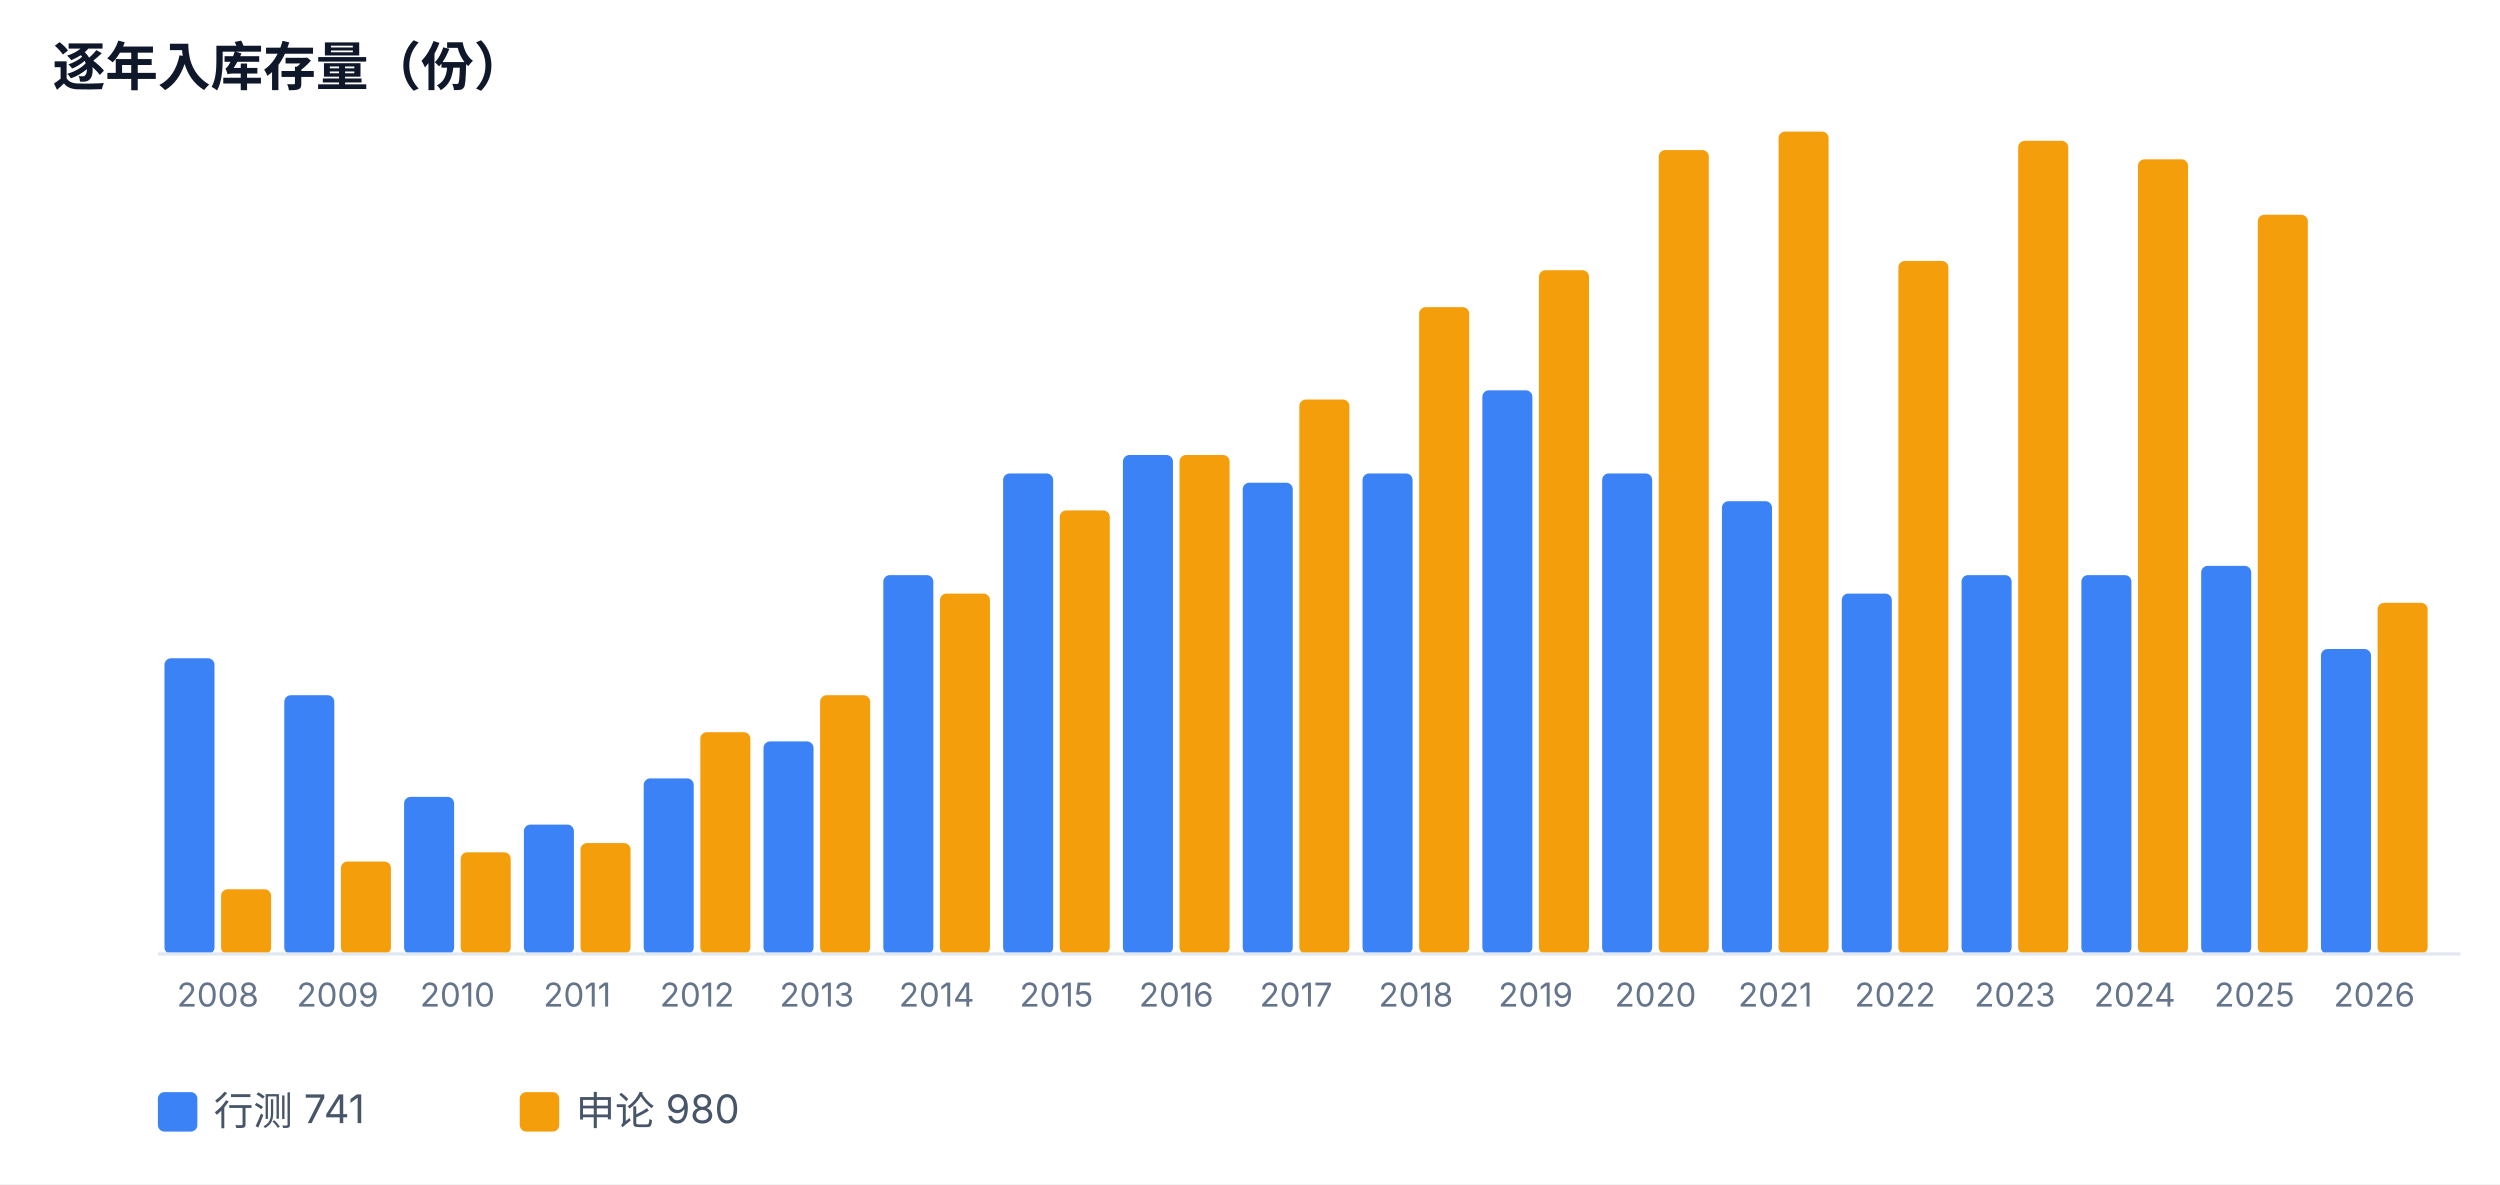
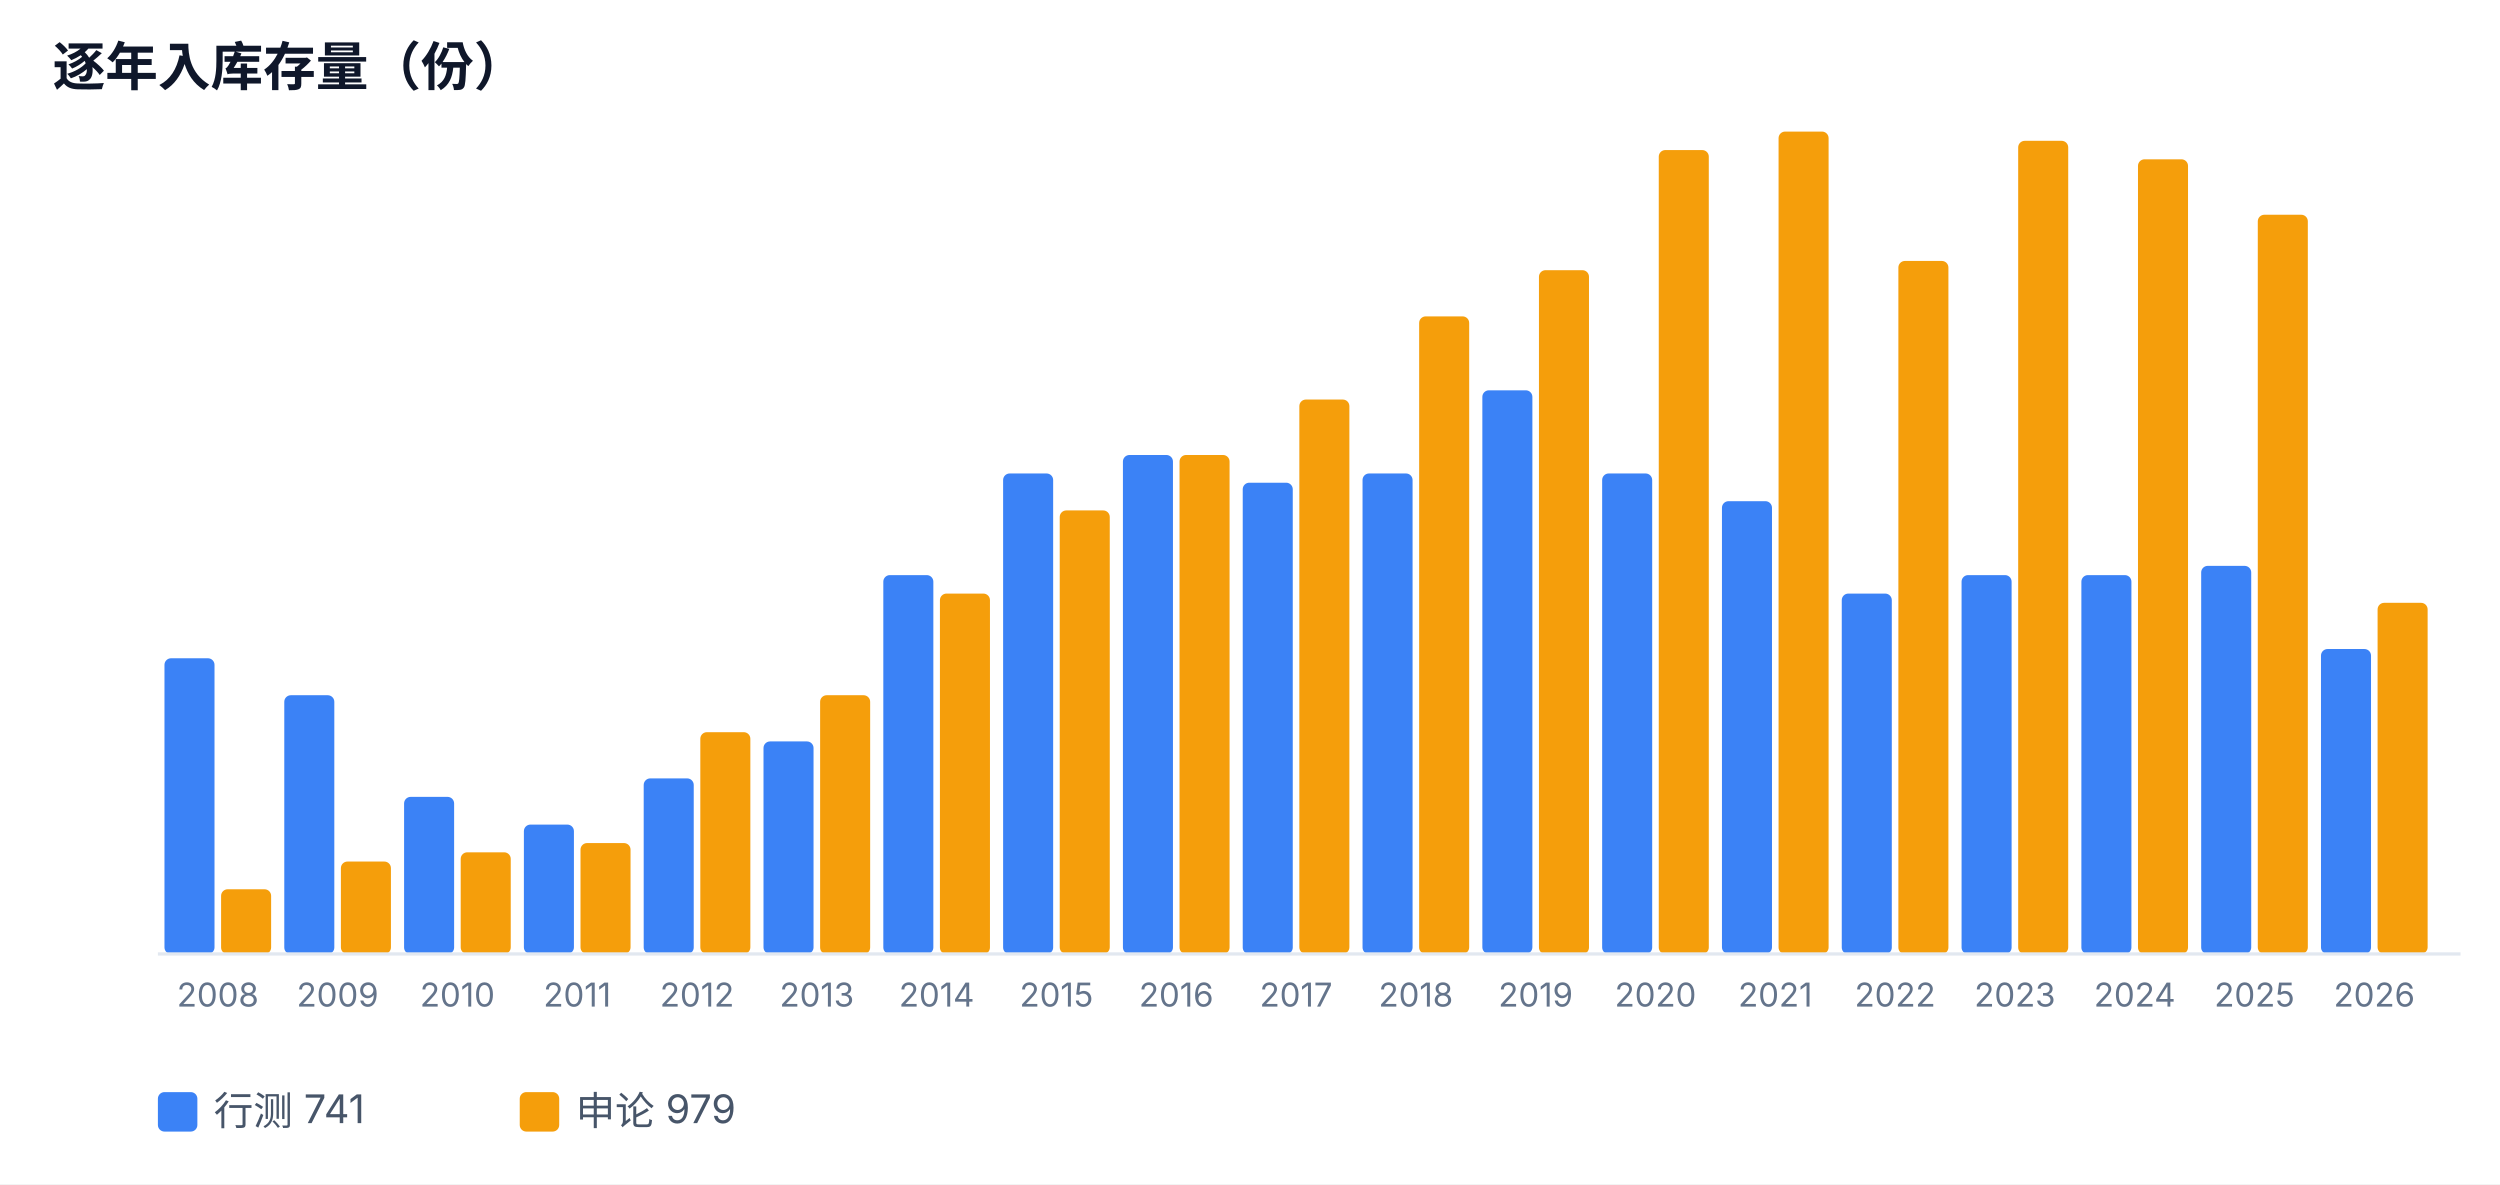
<svg xmlns="http://www.w3.org/2000/svg" width="760" height="360" viewBox="0 0 760 360" font-family="-apple-system,BlinkMacSystemFont,'Segoe UI','PingFang SC','Microsoft YaHei',sans-serif">
  <rect width="100%" height="100%" fill="#fff" />
  <text x="16" y="26" font-size="16" font-weight="700" fill="#0f172a">逐年入库存量（份）</text>
  <rect x="50.0" y="200.112" width="15.211" height="89.9" rx="2" fill="#3b82f6" />
  <rect x="67.211" y="270.337" width="15.211" height="19.7" rx="2" fill="#f59e0b" />
  <text x="66.211" y="306" font-size="10" fill="#64748b" text-anchor="middle">2008</text>
  <rect x="86.421" y="211.348" width="15.211" height="78.7" rx="2" fill="#3b82f6" />
  <rect x="103.632" y="261.91" width="15.211" height="28.1" rx="2" fill="#f59e0b" />
  <text x="102.632" y="306" font-size="10" fill="#64748b" text-anchor="middle">2009</text>
  <rect x="122.842" y="242.247" width="15.211" height="47.8" rx="2" fill="#3b82f6" />
  <rect x="140.053" y="259.101" width="15.211" height="30.9" rx="2" fill="#f59e0b" />
  <text x="139.053" y="306" font-size="10" fill="#64748b" text-anchor="middle">2010</text>
  <rect x="159.263" y="250.674" width="15.211" height="39.3" rx="2" fill="#3b82f6" />
  <rect x="176.474" y="256.292" width="15.211" height="33.7" rx="2" fill="#f59e0b" />
  <text x="175.474" y="306" font-size="10" fill="#64748b" text-anchor="middle">2011</text>
  <rect x="195.684" y="236.629" width="15.211" height="53.4" rx="2" fill="#3b82f6" />
  <rect x="212.895" y="222.584" width="15.211" height="67.4" rx="2" fill="#f59e0b" />
  <text x="211.895" y="306" font-size="10" fill="#64748b" text-anchor="middle">2012</text>
  <rect x="232.105" y="225.393" width="15.211" height="64.6" rx="2" fill="#3b82f6" />
  <rect x="249.316" y="211.348" width="15.211" height="78.7" rx="2" fill="#f59e0b" />
  <text x="248.316" y="306" font-size="10" fill="#64748b" text-anchor="middle">2013</text>
  <rect x="268.526" y="174.831" width="15.211" height="115.2" rx="2" fill="#3b82f6" />
  <rect x="285.737" y="180.449" width="15.211" height="109.6" rx="2" fill="#f59e0b" />
  <text x="284.737" y="306" font-size="10" fill="#64748b" text-anchor="middle">2014</text>
  <rect x="304.947" y="143.933" width="15.211" height="146.1" rx="2" fill="#3b82f6" />
  <rect x="322.158" y="155.169" width="15.211" height="134.8" rx="2" fill="#f59e0b" />
  <text x="321.158" y="306" font-size="10" fill="#64748b" text-anchor="middle">2015</text>
  <rect x="341.368" y="138.315" width="15.211" height="151.7" rx="2" fill="#3b82f6" />
  <rect x="358.579" y="138.315" width="15.211" height="151.7" rx="2" fill="#f59e0b" />
  <text x="357.579" y="306" font-size="10" fill="#64748b" text-anchor="middle">2016</text>
  <rect x="377.789" y="146.742" width="15.211" height="143.3" rx="2" fill="#3b82f6" />
  <rect x="395.0" y="121.461" width="15.211" height="168.5" rx="2" fill="#f59e0b" />
  <text x="394.0" y="306" font-size="10" fill="#64748b" text-anchor="middle">2017</text>
  <rect x="414.211" y="143.933" width="15.211" height="146.1" rx="2" fill="#3b82f6" />
-   <rect x="431.421" y="93.371" width="15.211" height="196.6" rx="2" fill="#f59e0b" />
+   <rect x="431.421" y="96.18" width="15.211" height="193.8" rx="2" fill="#f59e0b" />
  <text x="430.421" y="306" font-size="10" fill="#64748b" text-anchor="middle">2018</text>
  <rect x="450.632" y="118.652" width="15.211" height="171.3" rx="2" fill="#3b82f6" />
  <rect x="467.842" y="82.135" width="15.211" height="207.9" rx="2" fill="#f59e0b" />
  <text x="466.842" y="306" font-size="10" fill="#64748b" text-anchor="middle">2019</text>
  <rect x="487.053" y="143.933" width="15.211" height="146.1" rx="2" fill="#3b82f6" />
  <rect x="504.263" y="45.618" width="15.211" height="244.4" rx="2" fill="#f59e0b" />
  <text x="503.263" y="306" font-size="10" fill="#64748b" text-anchor="middle">2020</text>
  <rect x="523.474" y="152.36" width="15.211" height="137.6" rx="2" fill="#3b82f6" />
  <rect x="540.684" y="40.0" width="15.211" height="250.0" rx="2" fill="#f59e0b" />
  <text x="539.684" y="306" font-size="10" fill="#64748b" text-anchor="middle">2021</text>
  <rect x="559.895" y="180.449" width="15.211" height="109.6" rx="2" fill="#3b82f6" />
  <rect x="577.105" y="79.326" width="15.211" height="210.7" rx="2" fill="#f59e0b" />
  <text x="576.105" y="306" font-size="10" fill="#64748b" text-anchor="middle">2022</text>
  <rect x="596.316" y="174.831" width="15.211" height="115.2" rx="2" fill="#3b82f6" />
  <rect x="613.526" y="42.809" width="15.211" height="247.2" rx="2" fill="#f59e0b" />
  <text x="612.526" y="306" font-size="10" fill="#64748b" text-anchor="middle">2023</text>
  <rect x="632.737" y="174.831" width="15.211" height="115.2" rx="2" fill="#3b82f6" />
  <rect x="649.947" y="48.427" width="15.211" height="241.6" rx="2" fill="#f59e0b" />
  <text x="648.947" y="306" font-size="10" fill="#64748b" text-anchor="middle">2024</text>
  <rect x="669.158" y="172.022" width="15.211" height="118.0" rx="2" fill="#3b82f6" />
  <rect x="686.368" y="65.281" width="15.211" height="224.7" rx="2" fill="#f59e0b" />
  <text x="685.368" y="306" font-size="10" fill="#64748b" text-anchor="middle">2025</text>
  <rect x="705.579" y="197.303" width="15.211" height="92.7" rx="2" fill="#3b82f6" />
  <rect x="722.789" y="183.258" width="15.211" height="106.7" rx="2" fill="#f59e0b" />
  <text x="721.789" y="306" font-size="10" fill="#64748b" text-anchor="middle">2026</text>
  <line x1="48" y1="290" x2="748" y2="290" stroke="#e2e8f0" />
  <rect x="48" y="332" width="12" height="12" rx="2" fill="#3b82f6" />
  <text x="65" y="342" font-size="12" fill="#475569">行测 741</text>
  <rect x="158" y="332" width="12" height="12" rx="2" fill="#f59e0b" />
-   <text x="175" y="342" font-size="12" fill="#475569">申论 980</text>
+   <text x="175" y="342" font-size="12" fill="#475569">申论 979</text>
</svg>
